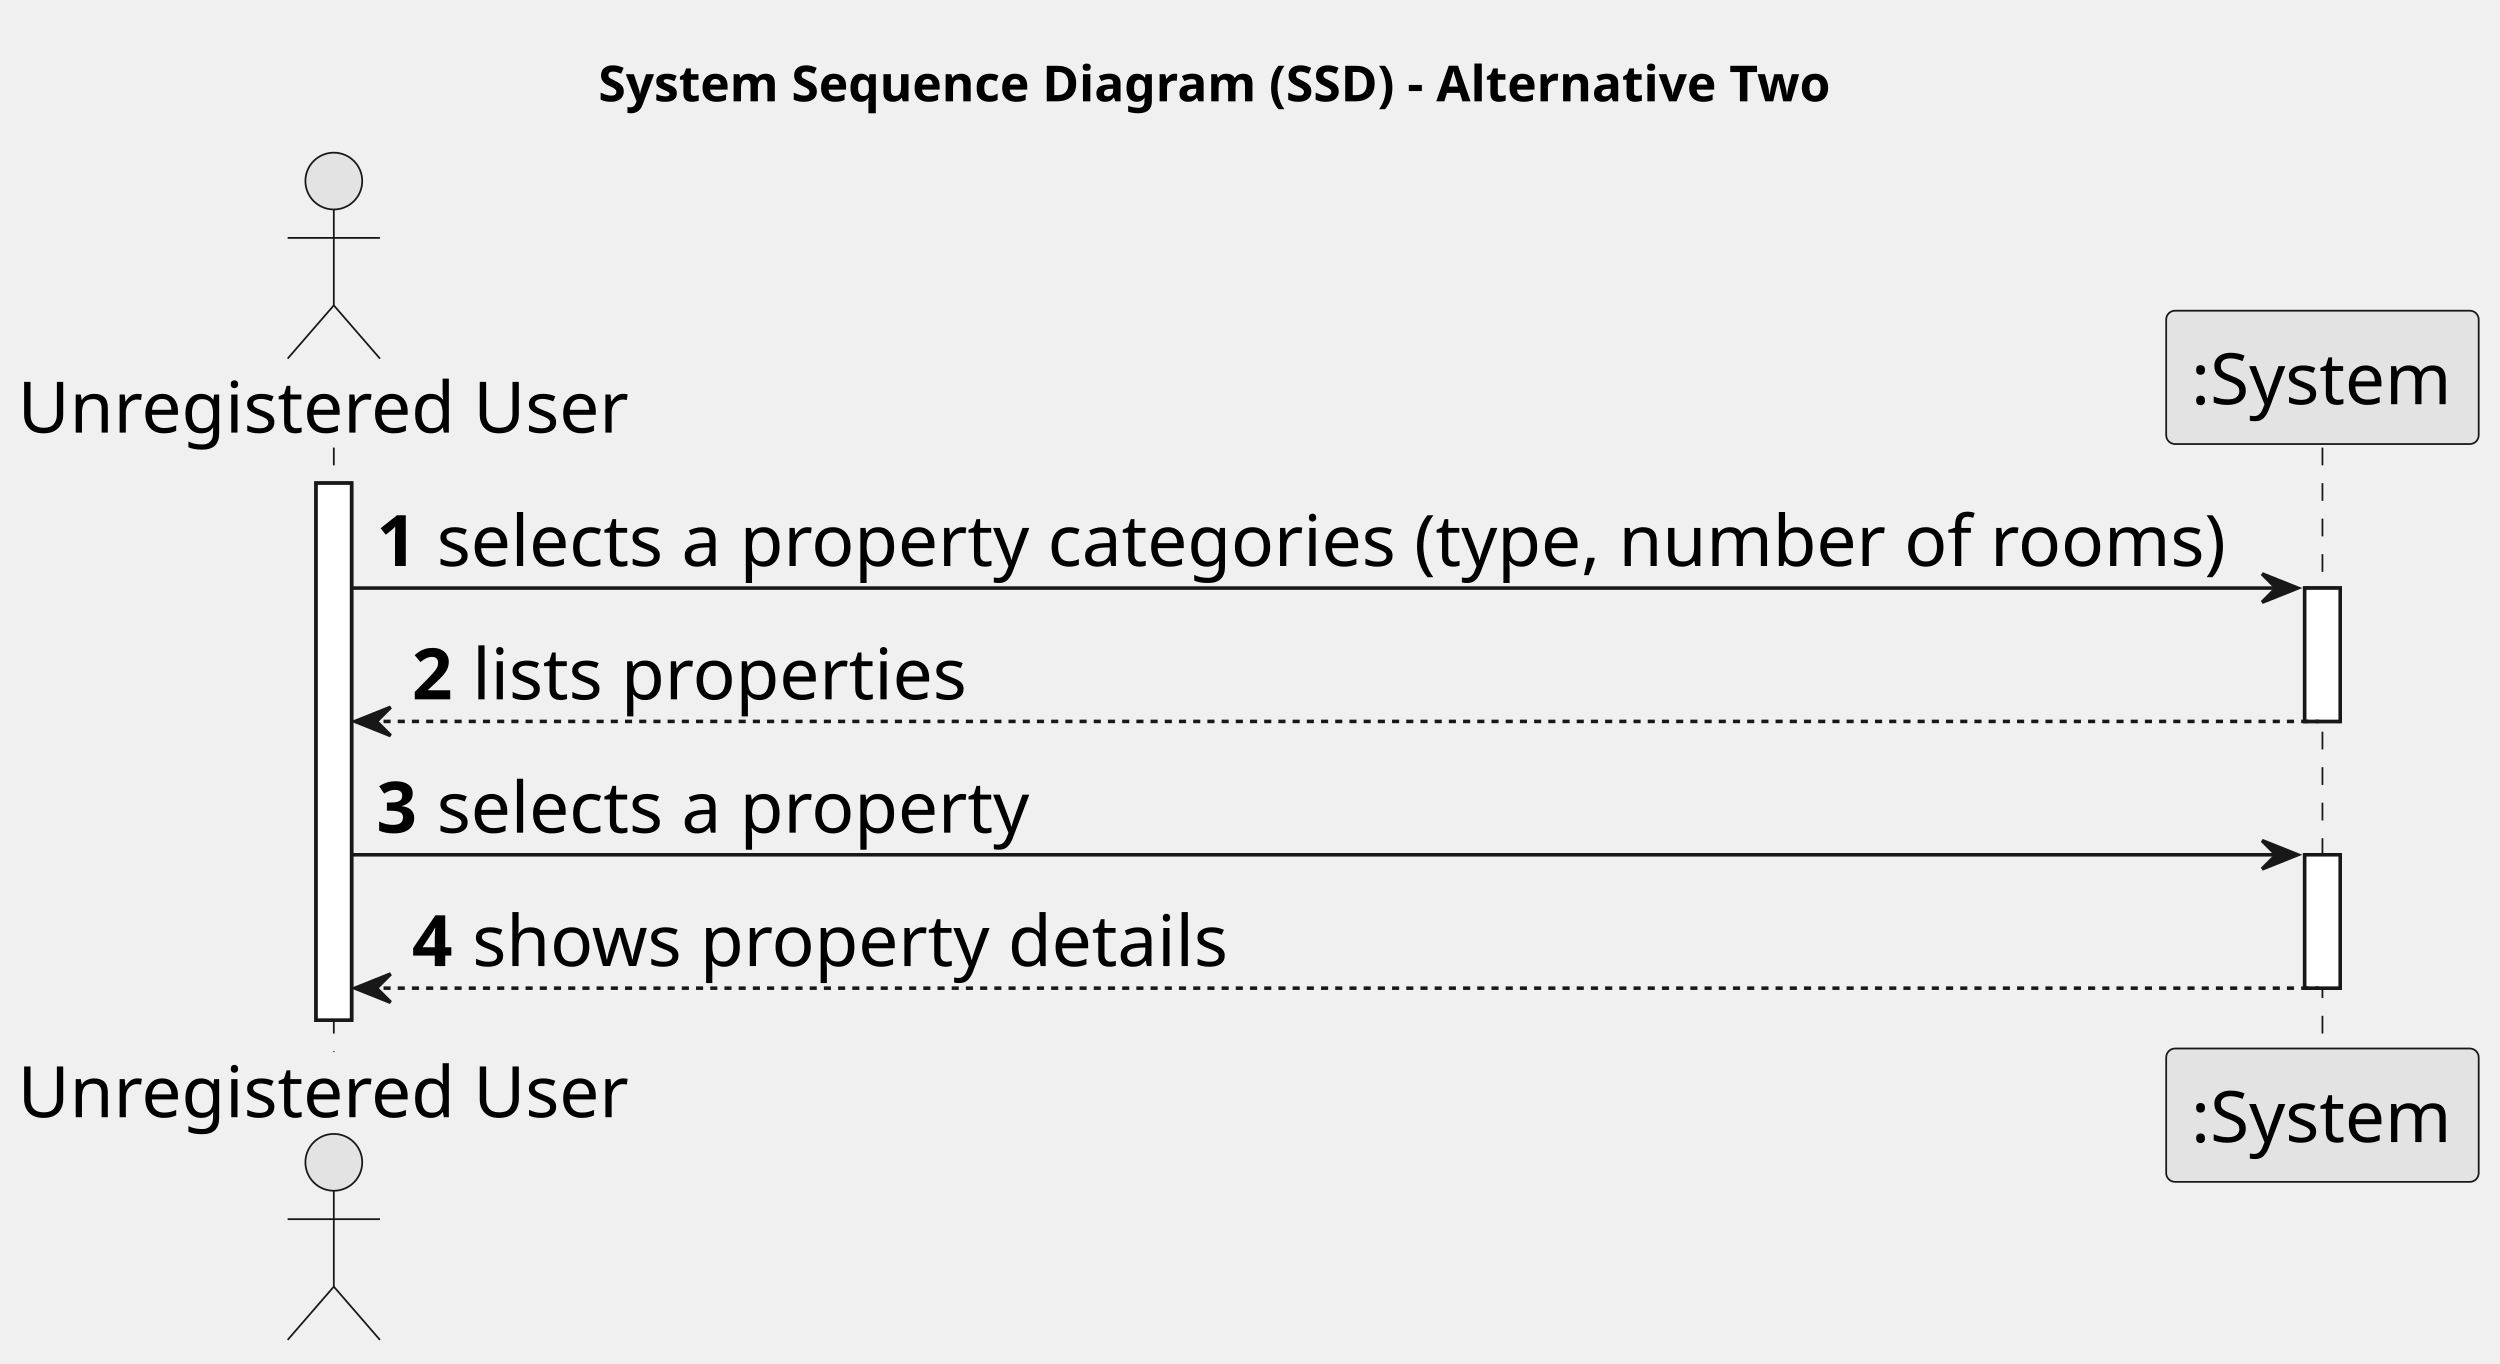
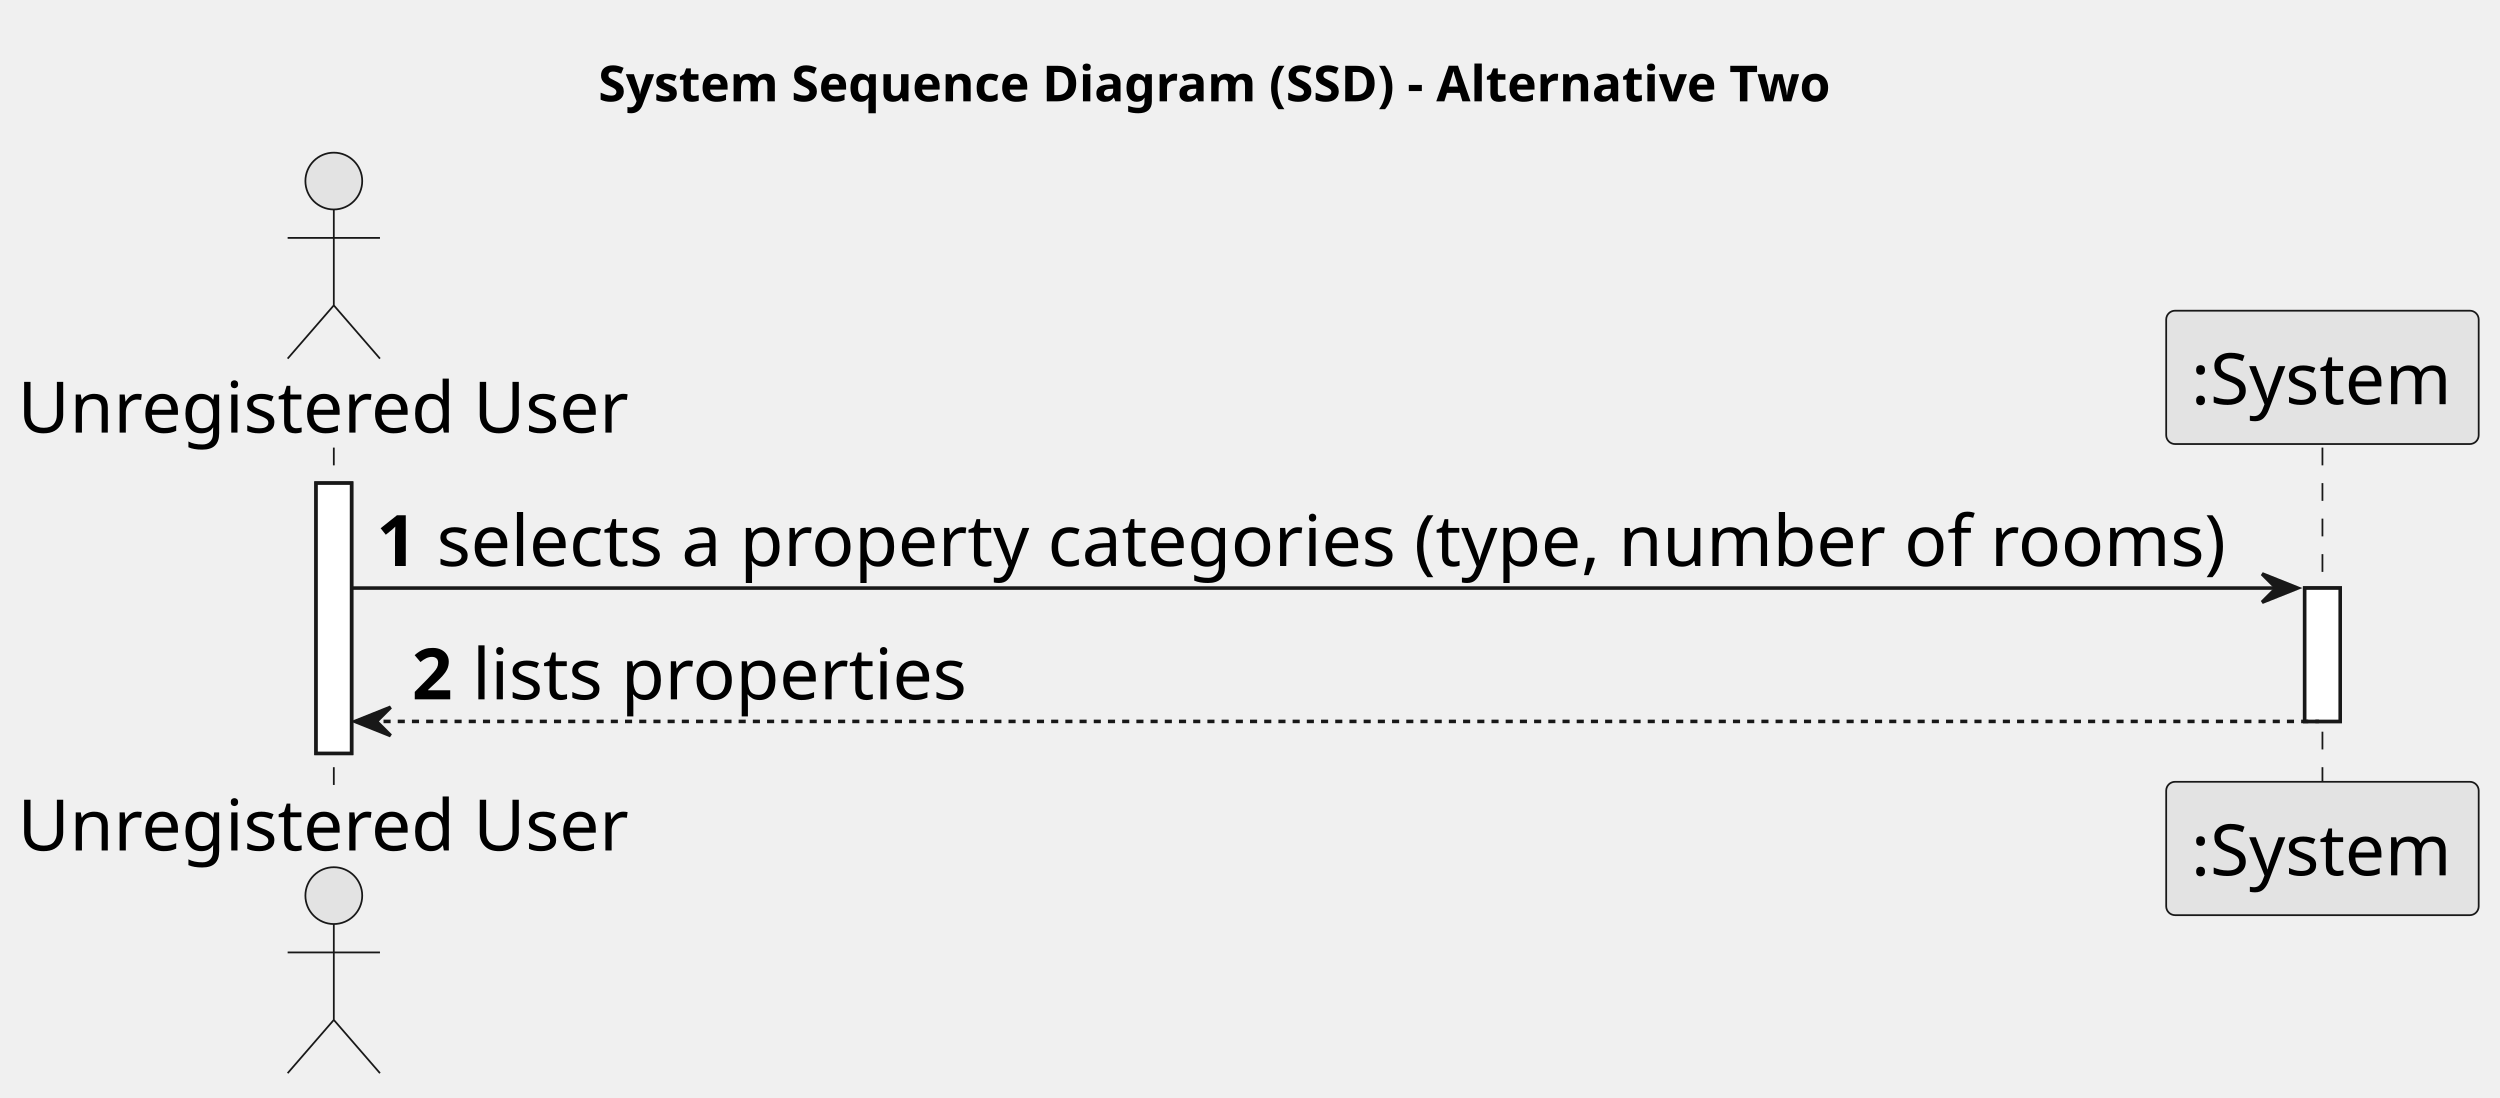
- <svg xmlns="http://www.w3.org/2000/svg" contentStyleType="text/css" height="384px" preserveAspectRatio="none" style="width:704px;height:384px;background:#FFFFFF;" version="1.1" viewBox="0 0 704 384" width="704px" zoomAndPan="magnify">
+ <svg xmlns="http://www.w3.org/2000/svg" contentStyleType="text/css" height="309px" preserveAspectRatio="none" style="width:704px;height:309px;background:#FFFFFF;" version="1.1" viewBox="0 0 704 309" width="704px" zoomAndPan="magnify">
  <defs />
  <g>
    <text fill="#000000" font-family="sans-serif" font-size="14" font-weight="bold" lengthAdjust="spacing" textLength="365" x="168.5" y="28.535">System Sequence Diagram (SSD) - Alternative Two</text>
-     <rect fill="#FFFFFF" height="151.219" style="stroke:#181818;stroke-width:1.0;" width="10" x="89" y="136.043" />
+     <rect fill="#FFFFFF" height="76.109" style="stroke:#181818;stroke-width:1.0;" width="10" x="89" y="136.043" />
    <rect fill="#FFFFFF" height="37.555" style="stroke:#181818;stroke-width:1.0;" width="10" x="649" y="165.598" />
-     <rect fill="#FFFFFF" height="37.555" style="stroke:#181818;stroke-width:1.0;" width="10" x="649" y="240.707" />
-     <line style="stroke:#181818;stroke-width:0.5;stroke-dasharray:5.0,5.0;" x1="94" x2="94" y1="126.043" y2="296.262" />
-     <line style="stroke:#181818;stroke-width:0.5;stroke-dasharray:5.0,5.0;" x1="654" x2="654" y1="126.043" y2="296.262" />
+     <line style="stroke:#181818;stroke-width:0.5;stroke-dasharray:5.0,5.0;" x1="94" x2="94" y1="126.043" y2="221.152" />
+     <line style="stroke:#181818;stroke-width:0.5;stroke-dasharray:5.0,5.0;" x1="654" x2="654" y1="126.043" y2="221.152" />
    <text fill="#000000" font-family="sans-serif" font-size="20" lengthAdjust="spacing" textLength="172" x="5" y="121.824">Unregistered User</text>
    <ellipse cx="94" cy="50.988" fill="#E3E3E3" rx="8" ry="8" style="stroke:#181818;stroke-width:0.5;" />
    <path d="M94,58.988 L94,85.988 M81,66.988 L107,66.988 M94,85.988 L81,100.988 M94,85.988 L107,100.988 " fill="none" style="stroke:#181818;stroke-width:0.5;" />
-     <text fill="#000000" font-family="sans-serif" font-size="20" lengthAdjust="spacing" textLength="172" x="5" y="314.598">Unregistered User</text>
-     <ellipse cx="94" cy="327.316" fill="#E3E3E3" rx="8" ry="8" style="stroke:#181818;stroke-width:0.5;" />
-     <path d="M94,335.316 L94,362.316 M81,343.316 L107,343.316 M94,362.316 L81,377.316 M94,362.316 L107,377.316 " fill="none" style="stroke:#181818;stroke-width:0.5;" />
+     <text fill="#000000" font-family="sans-serif" font-size="20" lengthAdjust="spacing" textLength="172" x="5" y="239.488">Unregistered User</text>
+     <ellipse cx="94" cy="252.207" fill="#E3E3E3" rx="8" ry="8" style="stroke:#181818;stroke-width:0.5;" />
+     <path d="M94,260.207 L94,287.207 M81,268.207 L107,268.207 M94,287.207 L81,302.207 M94,287.207 L107,302.207 " fill="none" style="stroke:#181818;stroke-width:0.5;" />
    <rect fill="#E3E3E3" height="37.555" rx="2.5" ry="2.5" style="stroke:#181818;stroke-width:0.5;" width="88" x="610" y="87.488" />
    <text fill="#000000" font-family="sans-serif" font-size="20" lengthAdjust="spacing" textLength="74" x="617" y="113.824">:System</text>
-     <rect fill="#E3E3E3" height="37.555" rx="2.5" ry="2.5" style="stroke:#181818;stroke-width:0.5;" width="88" x="610" y="295.262" />
-     <text fill="#000000" font-family="sans-serif" font-size="20" lengthAdjust="spacing" textLength="74" x="617" y="321.598">:System</text>
-     <rect fill="#FFFFFF" height="151.219" style="stroke:#181818;stroke-width:1.0;" width="10" x="89" y="136.043" />
+     <rect fill="#E3E3E3" height="37.555" rx="2.5" ry="2.5" style="stroke:#181818;stroke-width:0.5;" width="88" x="610" y="220.152" />
+     <text fill="#000000" font-family="sans-serif" font-size="20" lengthAdjust="spacing" textLength="74" x="617" y="246.488">:System</text>
+     <rect fill="#FFFFFF" height="76.109" style="stroke:#181818;stroke-width:1.0;" width="10" x="89" y="136.043" />
    <rect fill="#FFFFFF" height="37.555" style="stroke:#181818;stroke-width:1.0;" width="10" x="649" y="165.598" />
-     <rect fill="#FFFFFF" height="37.555" style="stroke:#181818;stroke-width:1.0;" width="10" x="649" y="240.707" />
    <polygon fill="#181818" points="637,161.598,647,165.598,637,169.598,641,165.598" style="stroke:#181818;stroke-width:1.0;" />
    <line style="stroke:#181818;stroke-width:1.0;" x1="99" x2="643" y1="165.598" y2="165.598" />
    <text fill="#000000" font-family="sans-serif" font-size="20" font-weight="bold" lengthAdjust="spacing" textLength="13" x="106" y="159.379">1</text>
    <text fill="#000000" font-family="sans-serif" font-size="20" lengthAdjust="spacing" textLength="514" x="123" y="159.379">selects a property categories (type, number of rooms)</text>
    <polygon fill="#181818" points="110,199.152,100,203.152,110,207.152,106,203.152" style="stroke:#181818;stroke-width:1.0;" />
    <line style="stroke:#181818;stroke-width:1.0;stroke-dasharray:2.0,2.0;" x1="104" x2="653" y1="203.152" y2="203.152" />
    <text fill="#000000" font-family="sans-serif" font-size="20" font-weight="bold" lengthAdjust="spacing" textLength="13" x="116" y="196.934">2</text>
    <text fill="#000000" font-family="sans-serif" font-size="20" lengthAdjust="spacing" textLength="144" x="133" y="196.934">lists properties</text>
-     <polygon fill="#181818" points="637,236.707,647,240.707,637,244.707,641,240.707" style="stroke:#181818;stroke-width:1.0;" />
-     <line style="stroke:#181818;stroke-width:1.0;" x1="99" x2="643" y1="240.707" y2="240.707" />
-     <text fill="#000000" font-family="sans-serif" font-size="20" font-weight="bold" lengthAdjust="spacing" textLength="13" x="106" y="234.488">3</text>
-     <text fill="#000000" font-family="sans-serif" font-size="20" lengthAdjust="spacing" textLength="170" x="123" y="234.488">selects a property</text>
-     <polygon fill="#181818" points="110,274.262,100,278.262,110,282.262,106,278.262" style="stroke:#181818;stroke-width:1.0;" />
-     <line style="stroke:#181818;stroke-width:1.0;stroke-dasharray:2.0,2.0;" x1="104" x2="653" y1="278.262" y2="278.262" />
-     <text fill="#000000" font-family="sans-serif" font-size="20" font-weight="bold" lengthAdjust="spacing" textLength="13" x="116" y="272.043">4</text>
-     <text fill="#000000" font-family="sans-serif" font-size="20" lengthAdjust="spacing" textLength="217" x="133" y="272.043">shows property details</text>
  </g>
</svg>
